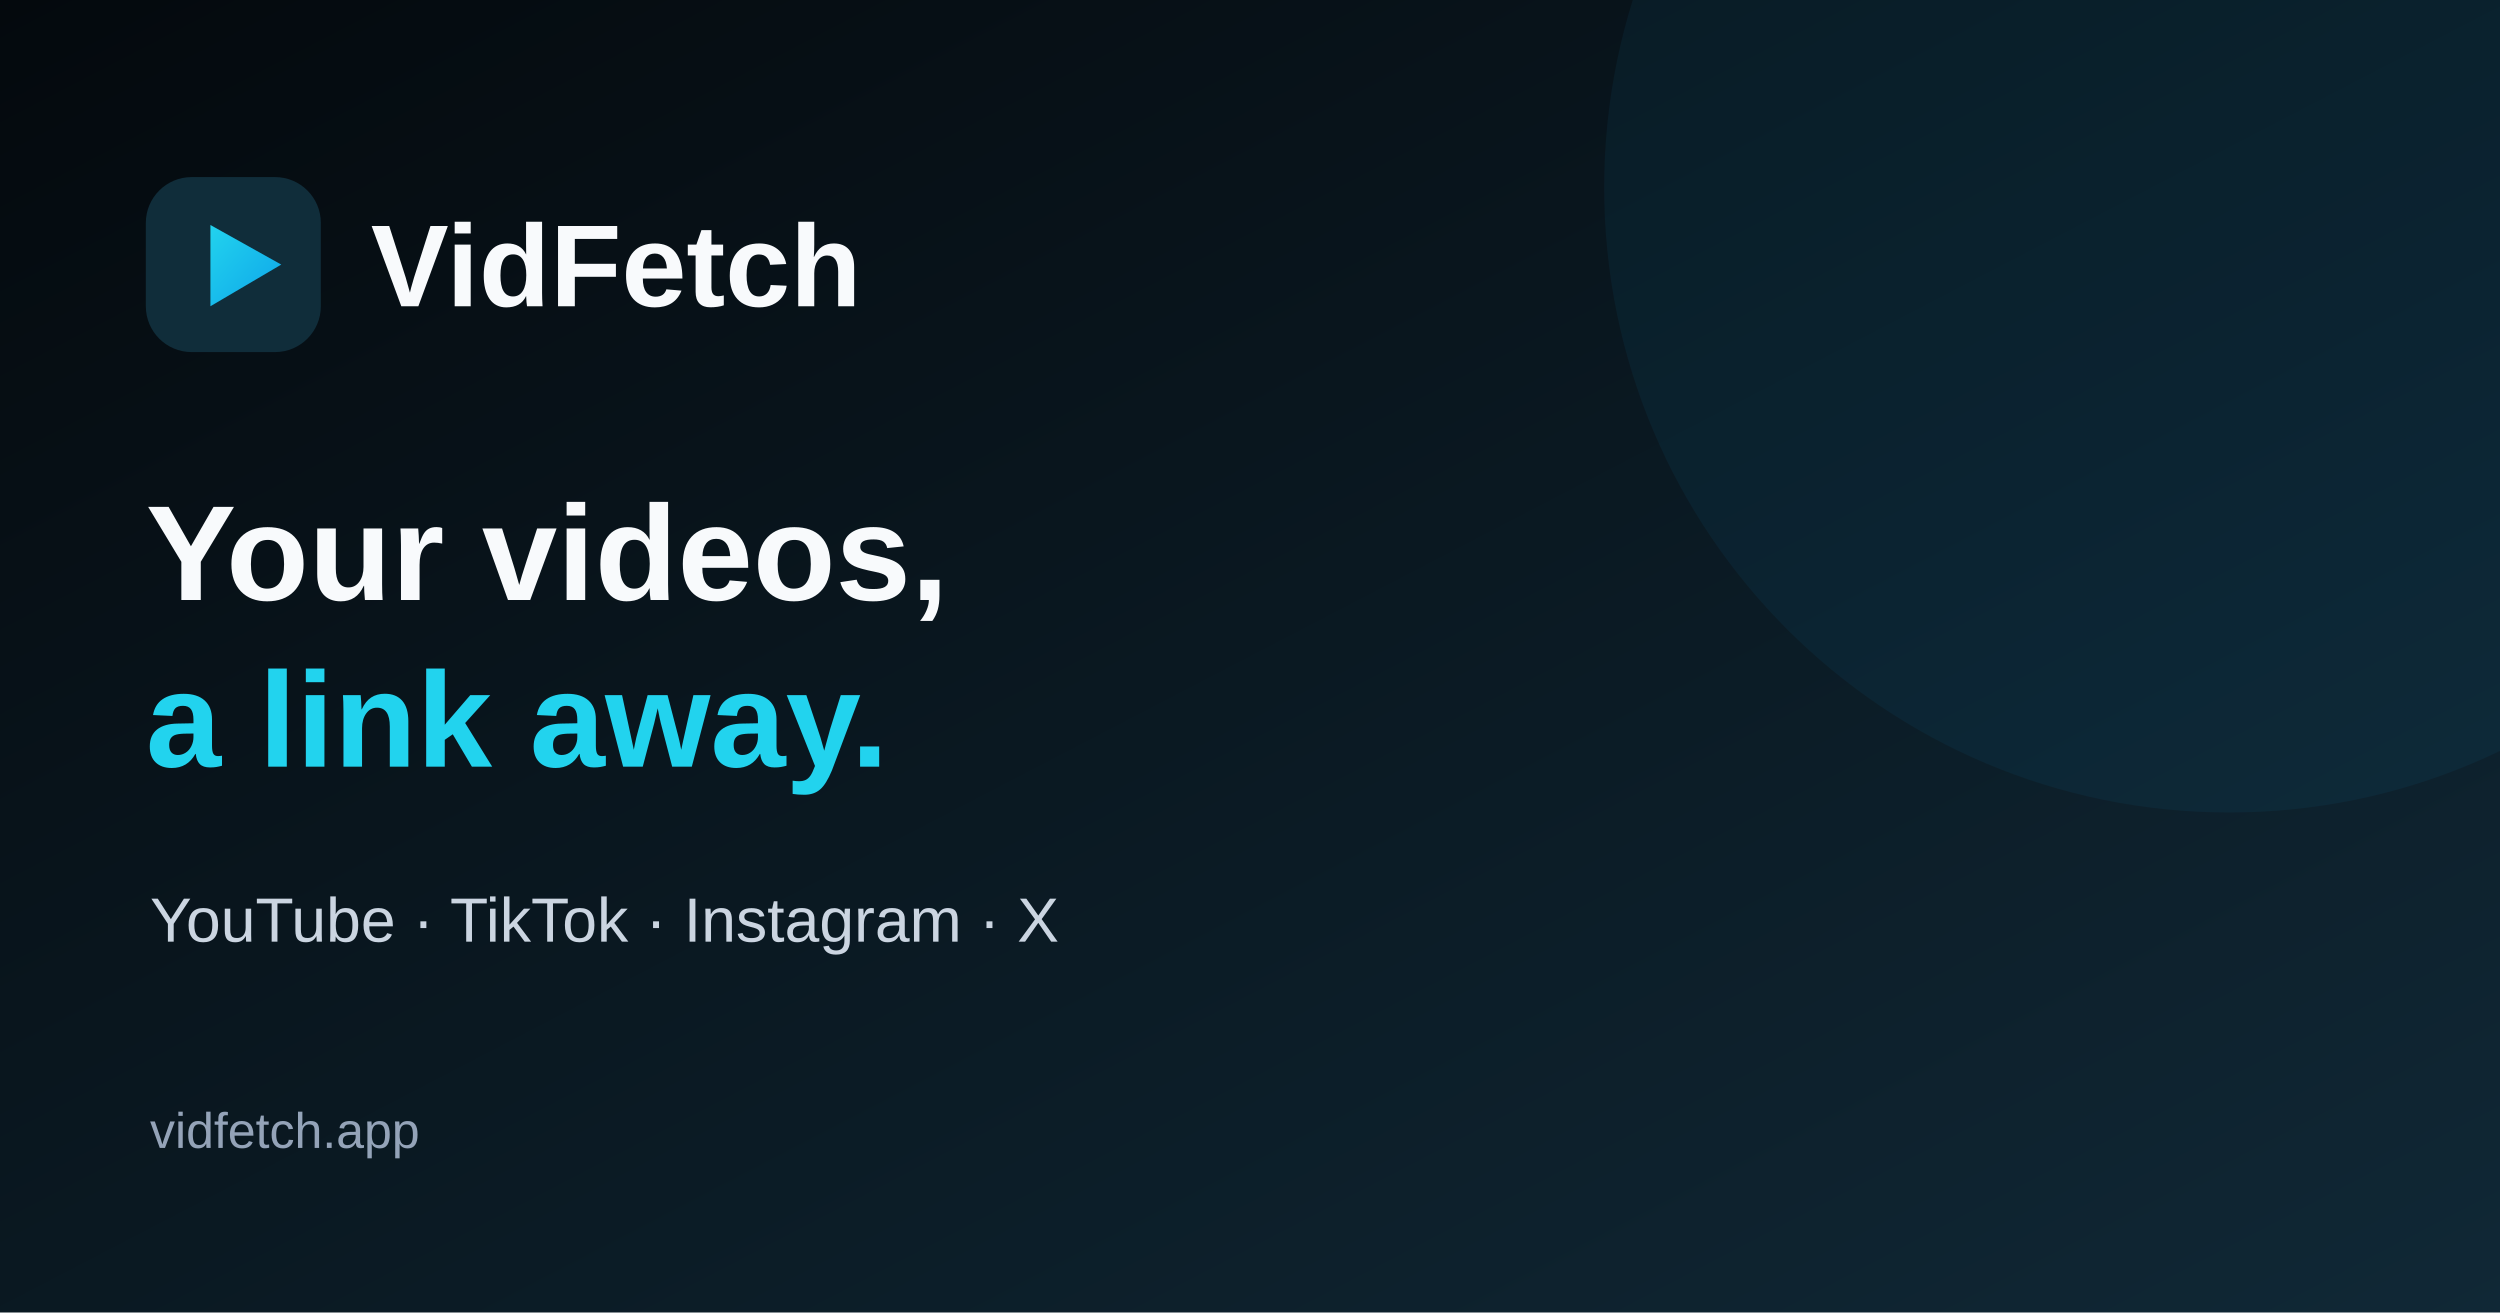
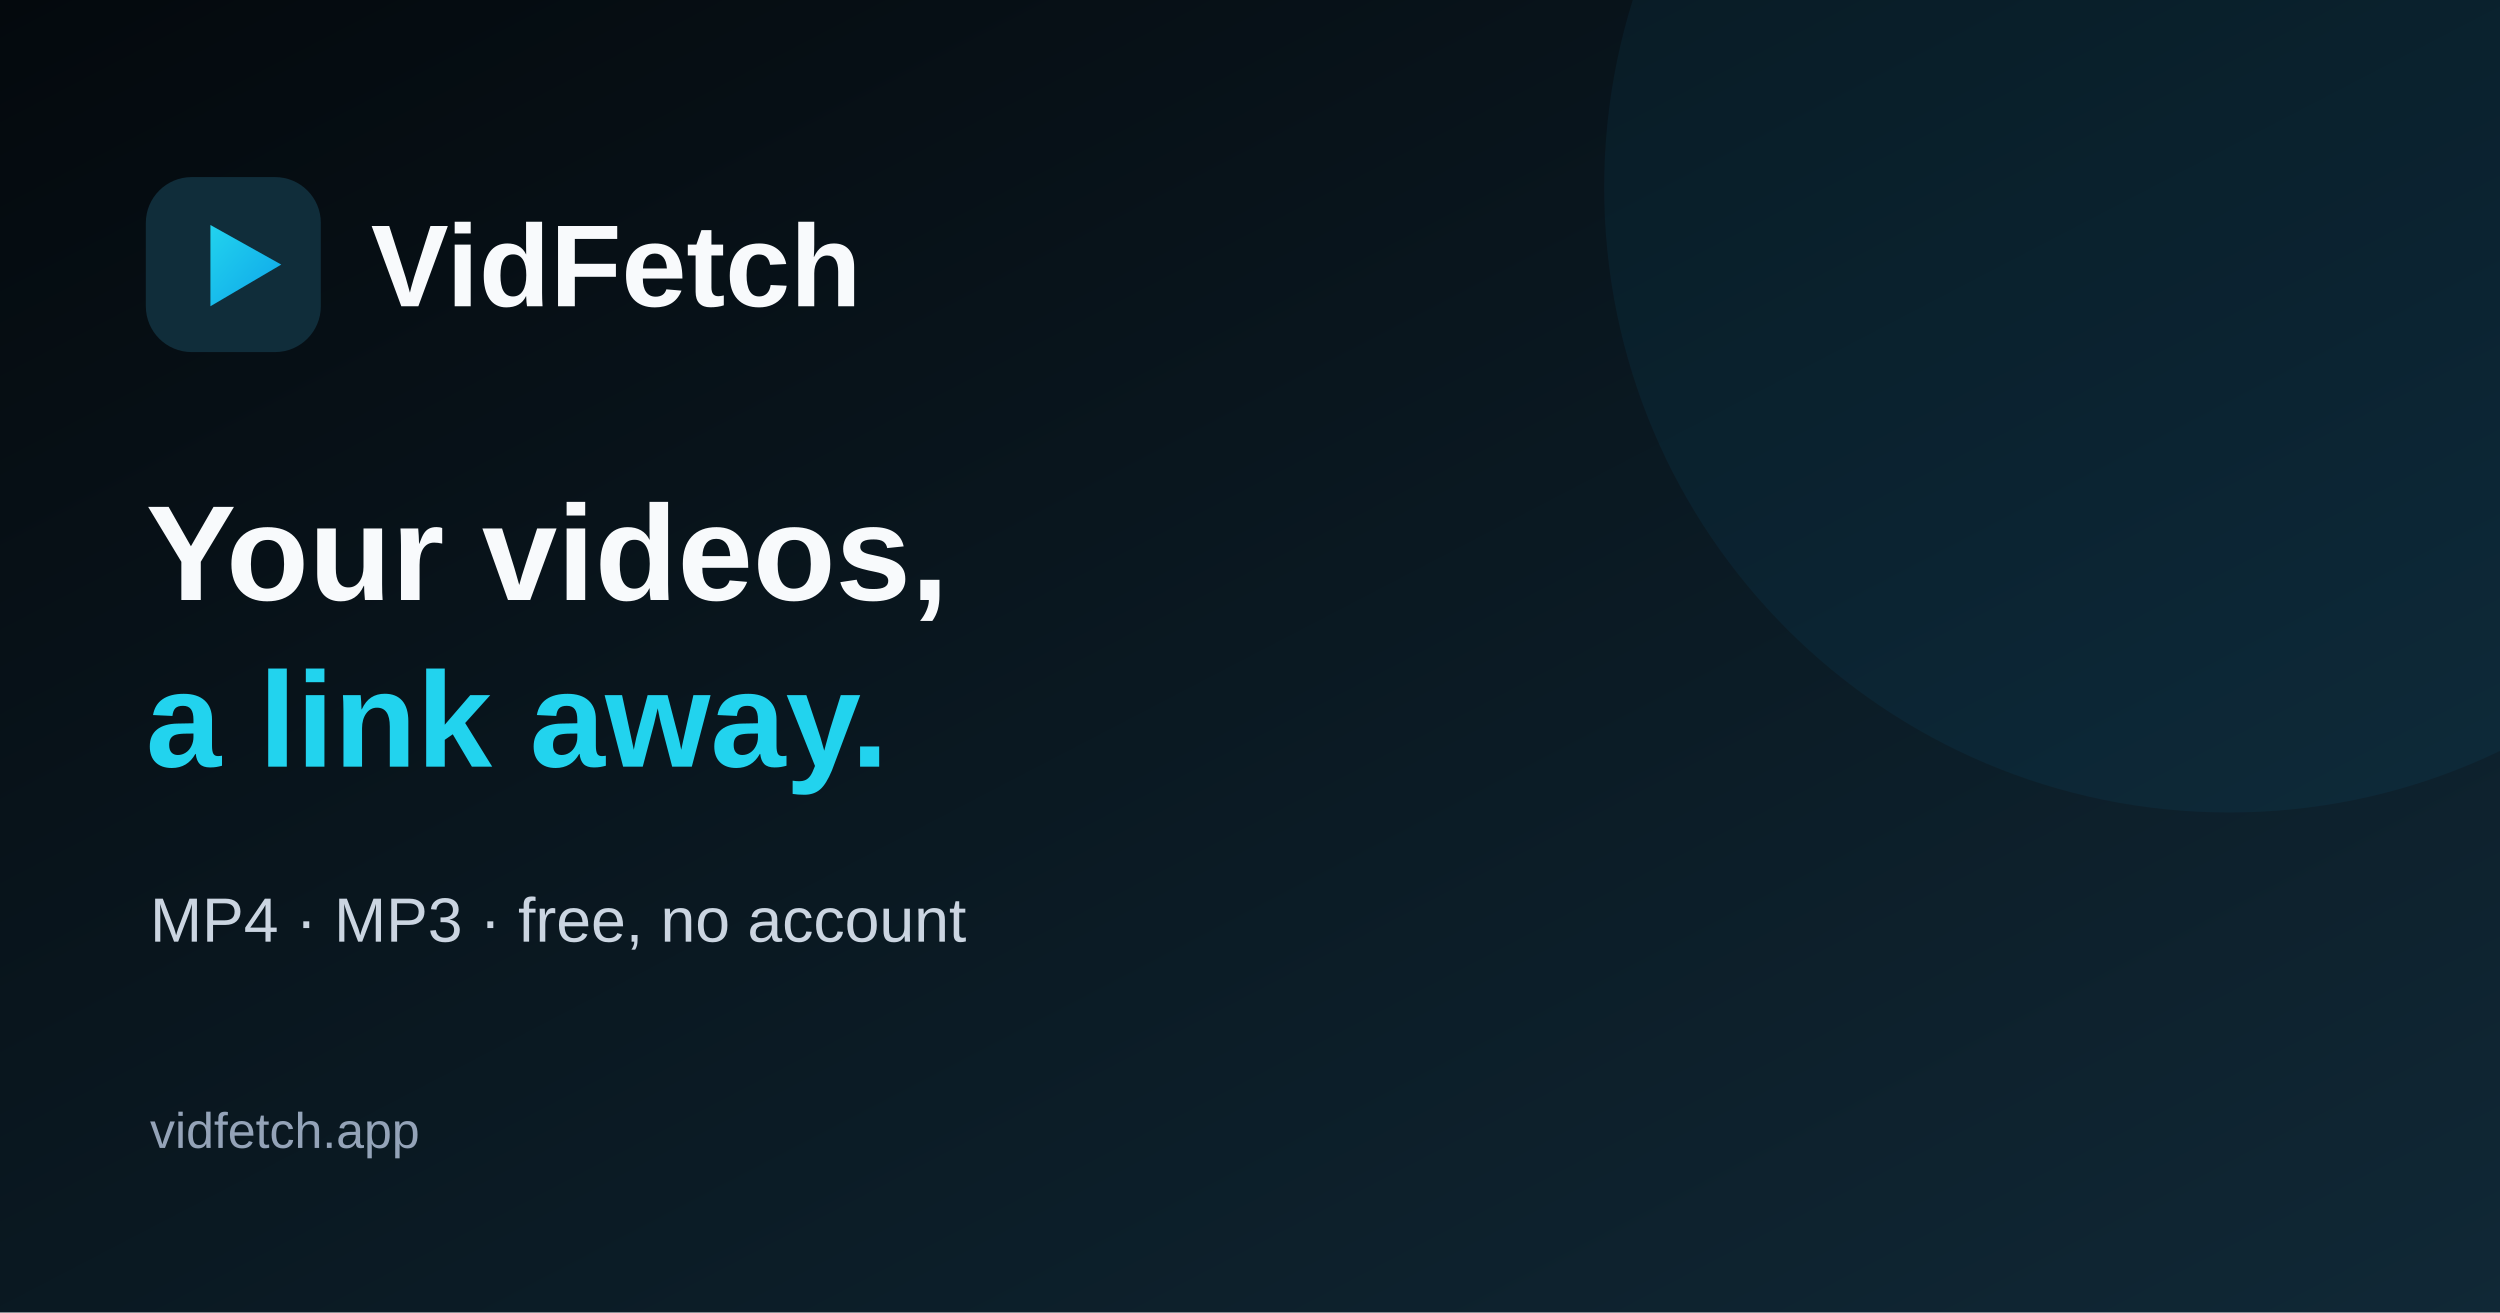
<svg xmlns="http://www.w3.org/2000/svg" width="1200" height="630" viewBox="0 0 1200 630">
  <defs>
    <linearGradient id="background" x2="1" y2="1">
      <stop stop-color="#04090d" />
      <stop offset="1" stop-color="#102836" />
    </linearGradient>
    <linearGradient id="accent" x2="1" y2="1">
      <stop stop-color="#22d3ee" />
      <stop offset="1" stop-color="#0ea5e9" />
    </linearGradient>
  </defs>
  <rect width="1200" height="630" fill="url(#background)" />
  <circle cx="1070" cy="90" r="300" fill="#0ea5e9" opacity=".06" />
  <rect x="70" y="85" width="84" height="84" rx="22" fill="#102d3a" />
  <path d="M101 108l34 19-34 20z" fill="url(#accent)" />
  <g font-family="Arial, Helvetica, sans-serif">
    <text x="178" y="147" fill="#f8fafc" font-size="56" font-weight="700">VidFetch</text>
    <text x="70" y="288" fill="#f8fafc" font-size="65" font-weight="700">Your videos,</text>
    <text x="70" y="368" fill="#22d3ee" font-size="65" font-weight="700">a link away.</text>
-     <text x="72" y="452" fill="#cbd5e1" font-size="30">YouTube · TikTok · Instagram · X</text>
+     <text x="72" y="452" fill="#cbd5e1" font-size="30">MP4 · MP3 · free, no account</text>
    <text x="72" y="551" fill="#94a3b8" font-size="24">vidfetch.app</text>
  </g>
</svg>
